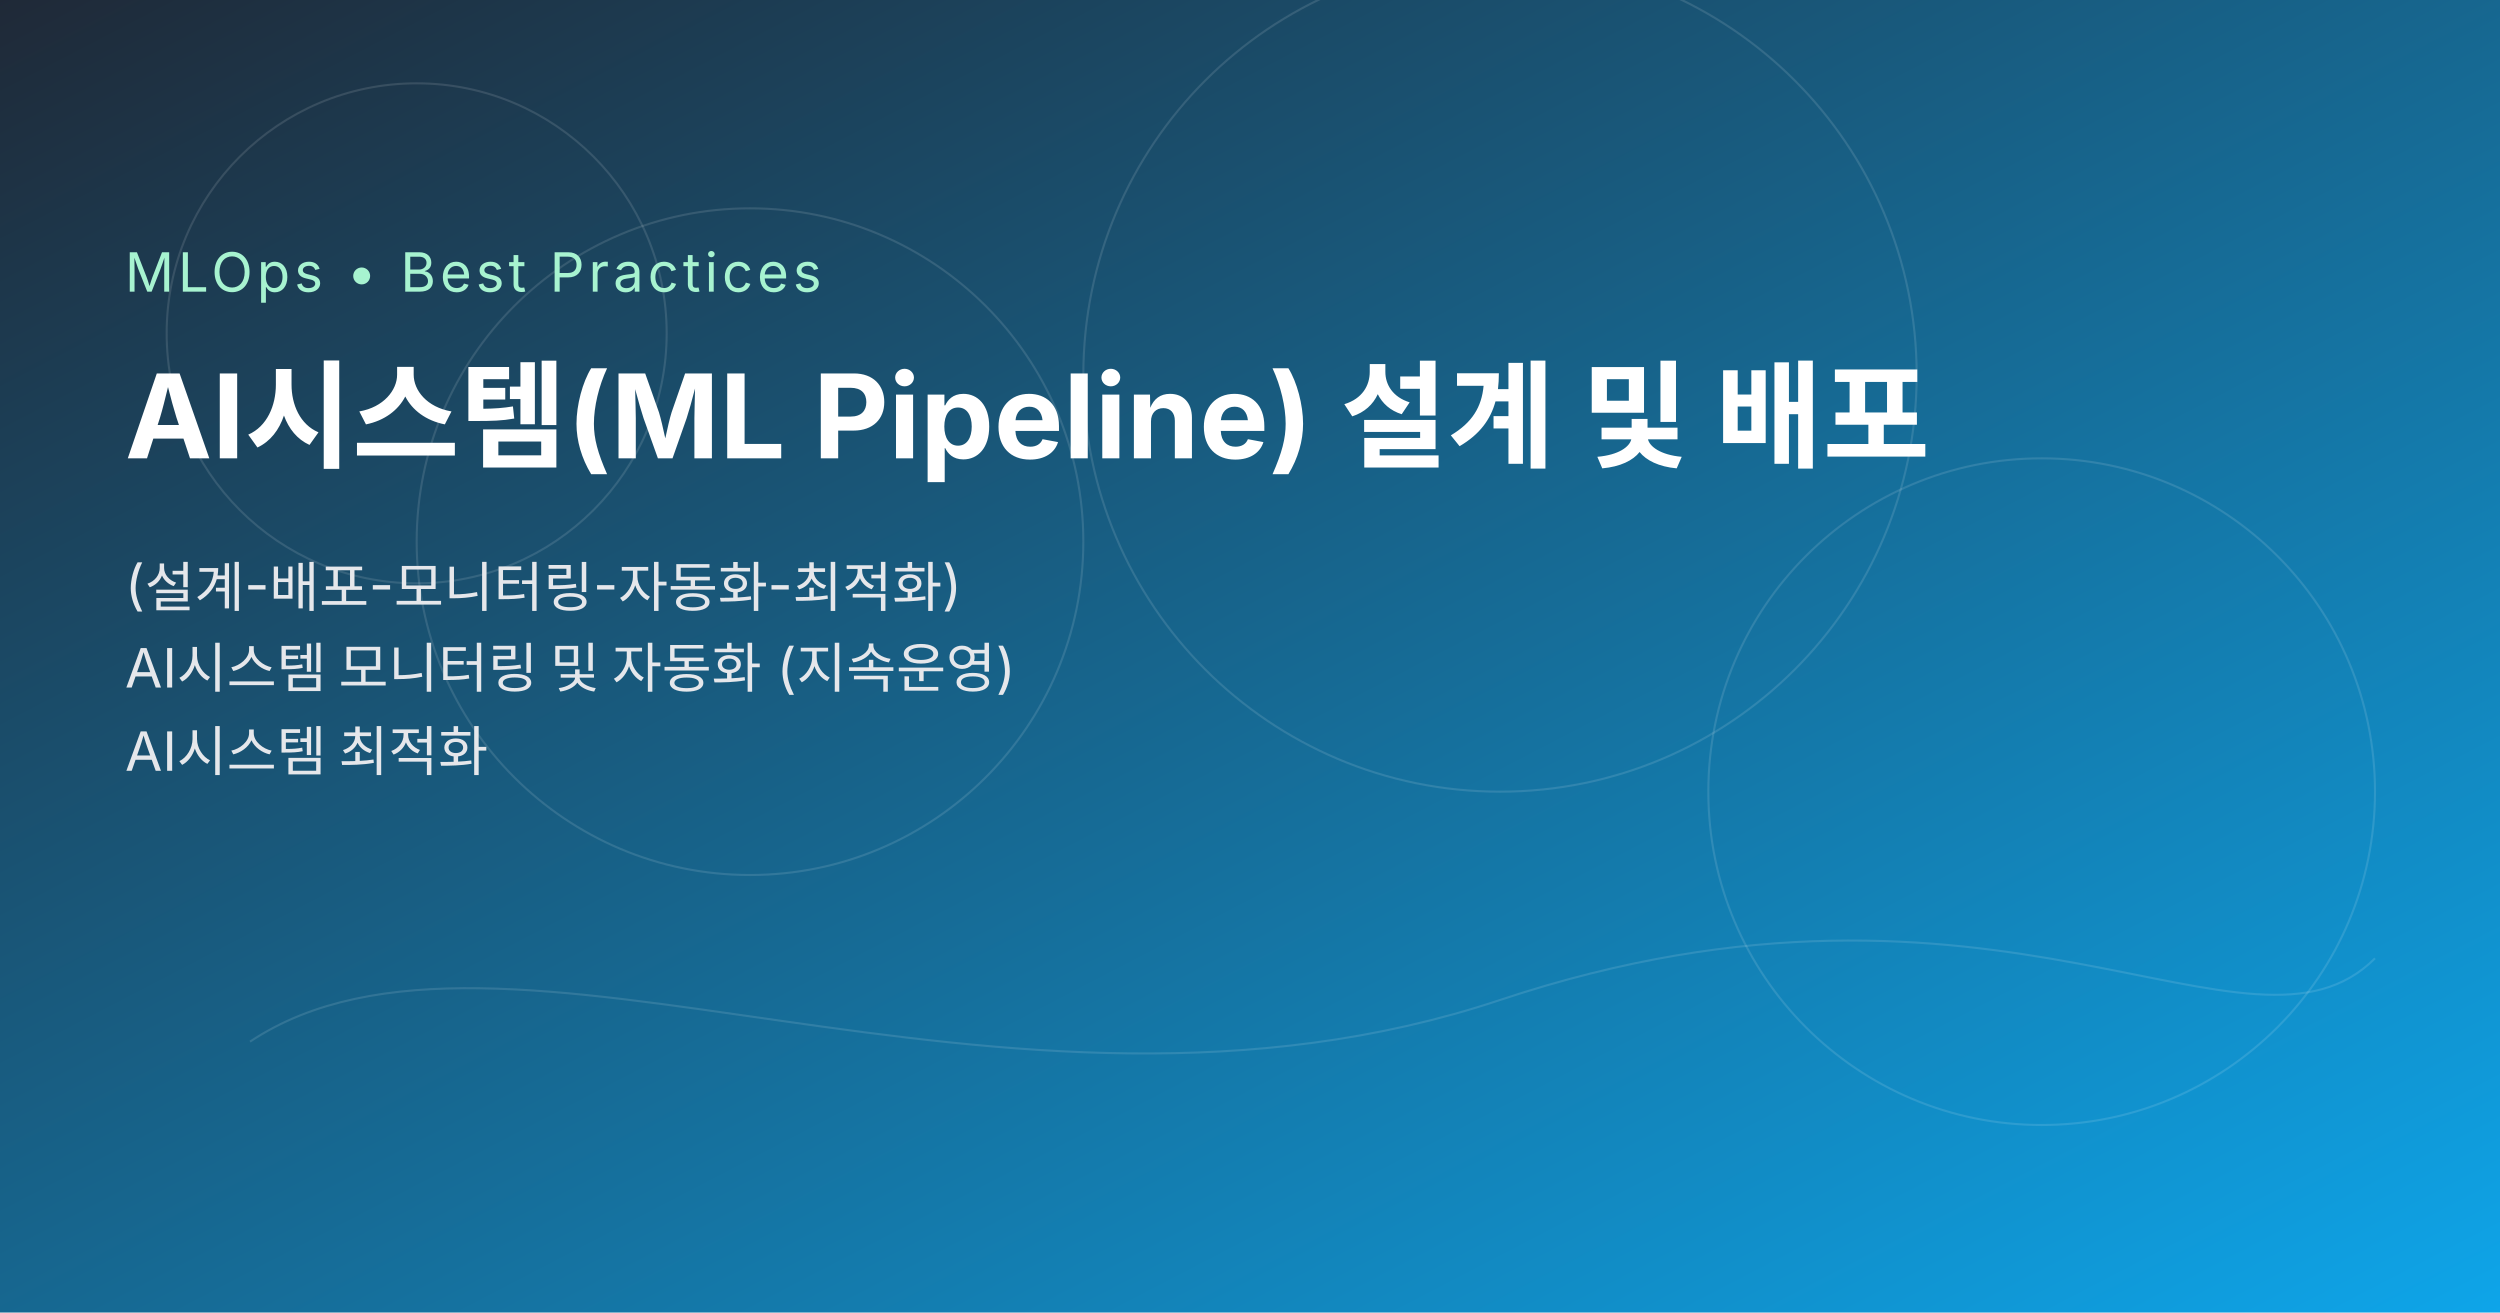
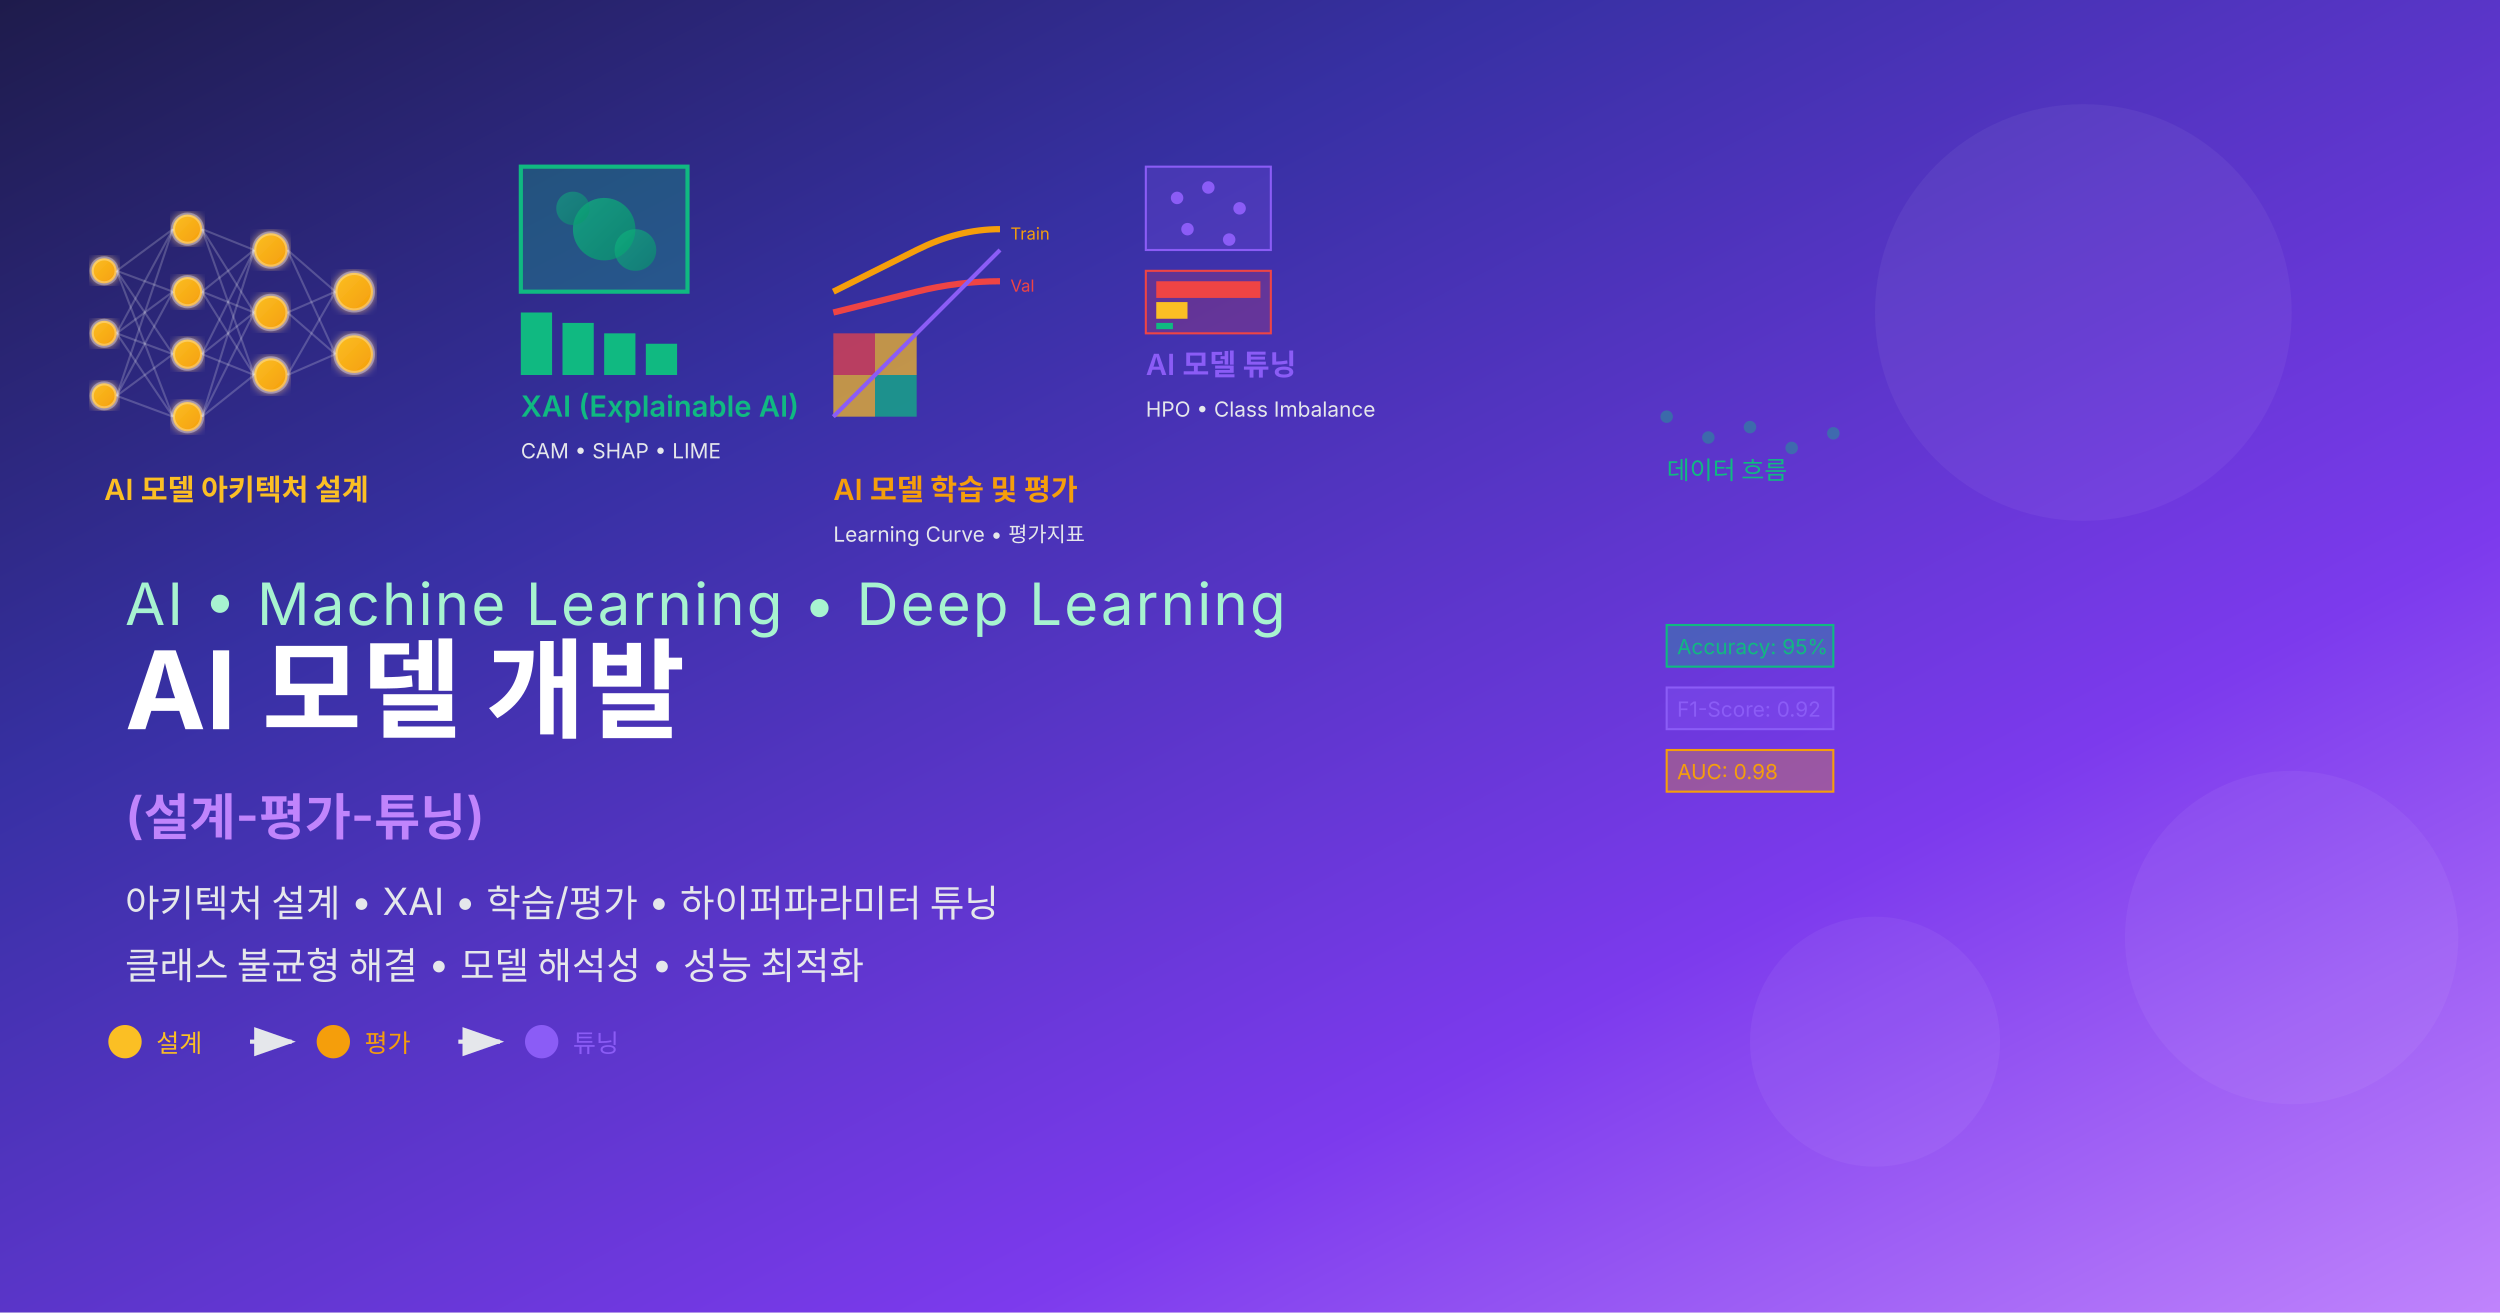
<svg xmlns="http://www.w3.org/2000/svg" width="1200" height="630" viewBox="0 0 1200 630">
  <defs>
-     <linearGradient id="g" x1="0" y1="0" x2="1" y2="1">
-       <stop offset="0%" stop-color="#1f2937" />
-       <stop offset="100%" stop-color="#0ea5e9" />
+     <linearGradient id="bg" x1="0" y1="0" x2="1" y2="1">
+       <stop offset="0%" stop-color="#1e1b4b" />
+       <stop offset="30%" stop-color="#3730a3" />
+       <stop offset="70%" stop-color="#7c3aed" />
+       <stop offset="100%" stop-color="#c084fc" />
    </linearGradient>
+     <linearGradient id="neural" x1="0" y1="0" x2="1" y2="1">
+       <stop offset="0%" stop-color="#fbbf24" />
+       <stop offset="100%" stop-color="#f59e0b" />
+     </linearGradient>
+     <linearGradient id="xai" x1="0" y1="0" x2="1" y2="1">
+       <stop offset="0%" stop-color="#10b981" />
+       <stop offset="100%" stop-color="#059669" />
+     </linearGradient>
+     <filter id="glow">
+       <feGaussianBlur stdDeviation="2" result="coloredBlur" />
+       <feMerge>
+         <feMergeNode in="coloredBlur" />
+         <feMergeNode in="SourceGraphic" />
+       </feMerge>
+     </filter>
  </defs>
-   <rect width="1200" height="630" fill="url(#g)" />
-   <g fill="none" stroke="rgba(255,255,255,0.12)">
-     <circle cx="200" cy="160" r="120" />
-     <circle cx="360" cy="260" r="160" />
-     <circle cx="720" cy="180" r="200" />
-     <circle cx="980" cy="380" r="160" />
-     <path d="M120 500 C 240 420, 480 560, 720 480 S 1080 520, 1140 460" />
+   <rect width="1200" height="630" fill="url(#bg)" />
+   <g transform="translate(50, 80)">
+     <g stroke="rgba(255,255,255,0.3)" stroke-width="2" fill="none">
+       <circle cx="0" cy="50" r="6" fill="url(#neural)" filter="url(#glow)" />
+       <circle cx="0" cy="80" r="6" fill="url(#neural)" filter="url(#glow)" />
+       <circle cx="0" cy="110" r="6" fill="url(#neural)" filter="url(#glow)" />
+       <circle cx="40" cy="30" r="7" fill="url(#neural)" filter="url(#glow)" />
+       <circle cx="40" cy="60" r="7" fill="url(#neural)" filter="url(#glow)" />
+       <circle cx="40" cy="90" r="7" fill="url(#neural)" filter="url(#glow)" />
+       <circle cx="40" cy="120" r="7" fill="url(#neural)" filter="url(#glow)" />
+       <circle cx="80" cy="40" r="8" fill="url(#neural)" filter="url(#glow)" />
+       <circle cx="80" cy="70" r="8" fill="url(#neural)" filter="url(#glow)" />
+       <circle cx="80" cy="100" r="8" fill="url(#neural)" filter="url(#glow)" />
+       <circle cx="120" cy="60" r="9" fill="url(#neural)" filter="url(#glow)" />
+       <circle cx="120" cy="90" r="9" fill="url(#neural)" filter="url(#glow)" />
+       <g stroke="rgba(255,255,255,0.2)" stroke-width="1">
+         <line x1="6" y1="50" x2="33" y2="30" />
+         <line x1="6" y1="50" x2="33" y2="60" />
+         <line x1="6" y1="50" x2="33" y2="90" />
+         <line x1="6" y1="50" x2="33" y2="120" />
+         <line x1="6" y1="80" x2="33" y2="30" />
+         <line x1="6" y1="80" x2="33" y2="60" />
+         <line x1="6" y1="80" x2="33" y2="90" />
+         <line x1="6" y1="80" x2="33" y2="120" />
+         <line x1="6" y1="110" x2="33" y2="30" />
+         <line x1="6" y1="110" x2="33" y2="60" />
+         <line x1="6" y1="110" x2="33" y2="90" />
+         <line x1="6" y1="110" x2="33" y2="120" />
+         <line x1="47" y1="30" x2="72" y2="40" />
+         <line x1="47" y1="30" x2="72" y2="70" />
+         <line x1="47" y1="30" x2="72" y2="100" />
+         <line x1="47" y1="60" x2="72" y2="40" />
+         <line x1="47" y1="60" x2="72" y2="70" />
+         <line x1="47" y1="60" x2="72" y2="100" />
+         <line x1="47" y1="90" x2="72" y2="40" />
+         <line x1="47" y1="90" x2="72" y2="70" />
+         <line x1="47" y1="90" x2="72" y2="100" />
+         <line x1="47" y1="120" x2="72" y2="40" />
+         <line x1="47" y1="120" x2="72" y2="70" />
+         <line x1="47" y1="120" x2="72" y2="100" />
+         <line x1="88" y1="40" x2="111" y2="60" />
+         <line x1="88" y1="40" x2="111" y2="90" />
+         <line x1="88" y1="70" x2="111" y2="60" />
+         <line x1="88" y1="70" x2="111" y2="90" />
+         <line x1="88" y1="100" x2="111" y2="60" />
+         <line x1="88" y1="100" x2="111" y2="90" />
+       </g>
+     </g>
+     <text x="0" y="160" font-family="Inter, sans-serif" font-size="14" fill="#fbbf24" font-weight="600">AI 모델 아키텍처 설계</text>
  </g>
-   <text x="60" y="140" font-family="Inter,Segoe UI,Helvetica,Arial,sans-serif" font-size="26" fill="#a7f3d0" letter-spacing="2">MLOps • Best Practices</text>
-   <text x="60" y="220" font-family="Inter,Segoe UI,Helvetica,Arial,sans-serif" font-size="56" font-weight="700" fill="#ffffff">AI시스템(ML Pipeline) 설계 및 배포</text>
-   <text x="60" y="290" font-family="Inter,Segoe UI,Helvetica,Arial,sans-serif" font-size="26" fill="#e5e7eb">(설계-배포-모니터링-자동화-최적화)</text>
-   <text x="60" y="330" font-family="Inter,Segoe UI,Helvetica,Arial,sans-serif" font-size="26" fill="#e5e7eb">AI시스템 모니터링 및 자동화 (지속운영)</text>
-   <text x="60" y="370" font-family="Inter,Segoe UI,Helvetica,Arial,sans-serif" font-size="26" fill="#e5e7eb">AI시스템 최적화</text>
+   <g transform="translate(250, 80)">
+     <rect x="0" y="0" width="80" height="60" fill="rgba(16, 185, 129, 0.3)" stroke="#10b981" stroke-width="2" />
+     <circle cx="40" cy="30" r="15" fill="url(#xai)" opacity="0.7" />
+     <circle cx="25" cy="20" r="8" fill="url(#xai)" opacity="0.5" />
+     <circle cx="55" cy="40" r="10" fill="url(#xai)" opacity="0.6" />
+     <g transform="translate(0, 70)">
+       <rect x="0" y="0" width="15" height="30" fill="#10b981" />
+       <rect x="20" y="5" width="15" height="25" fill="#10b981" />
+       <rect x="40" y="10" width="15" height="20" fill="#10b981" />
+       <rect x="60" y="15" width="15" height="15" fill="#10b981" />
+     </g>
+     <text x="0" y="120" font-family="Inter, sans-serif" font-size="14" fill="#10b981" font-weight="600">XAI (Explainable AI)</text>
+     <text x="0" y="140" font-family="Inter, sans-serif" font-size="10" fill="#e5e7eb">CAM • SHAP • LIME</text>
+   </g>
+   <g transform="translate(400, 80)">
+     <path d="M0 60 Q 20 50, 40 40 T 80 30" stroke="#f59e0b" stroke-width="3" fill="none" />
+     <path d="M0 70 Q 20 65, 40 60 T 80 55" stroke="#ef4444" stroke-width="3" fill="none" />
+     <text x="85" y="35" font-family="Inter, sans-serif" font-size="8" fill="#f59e0b">Train</text>
+     <text x="85" y="60" font-family="Inter, sans-serif" font-size="8" fill="#ef4444">Val</text>
+     <g transform="translate(0, 80)">
+       <rect x="0" y="0" width="20" height="20" fill="#ef4444" opacity="0.7" />
+       <rect x="20" y="0" width="20" height="20" fill="#fbbf24" opacity="0.7" />
+       <rect x="0" y="20" width="20" height="20" fill="#fbbf24" opacity="0.7" />
+       <rect x="20" y="20" width="20" height="20" fill="#10b981" opacity="0.7" />
+     </g>
+     <path d="M0 120 Q 20 100, 40 80 T 80 40" stroke="#8b5cf6" stroke-width="2" fill="none" />
+     <text x="0" y="160" font-family="Inter, sans-serif" font-size="14" fill="#f59e0b" font-weight="600">AI 모델 학습 및 평가</text>
+     <text x="0" y="180" font-family="Inter, sans-serif" font-size="10" fill="#e5e7eb">Learning Curve • 평가지표</text>
+   </g>
+   <g transform="translate(550, 80)">
+     <g transform="translate(0, 0)">
+       <rect x="0" y="0" width="60" height="40" fill="rgba(139, 92, 246, 0.2)" stroke="#8b5cf6" stroke-width="1" />
+       <circle cx="15" cy="15" r="3" fill="#8b5cf6" />
+       <circle cx="30" cy="10" r="3" fill="#8b5cf6" />
+       <circle cx="45" cy="20" r="3" fill="#8b5cf6" />
+       <circle cx="20" cy="30" r="3" fill="#8b5cf6" />
+       <circle cx="40" cy="35" r="3" fill="#8b5cf6" />
+     </g>
+     <g transform="translate(0, 50)">
+       <rect x="0" y="0" width="60" height="30" fill="rgba(239, 68, 68, 0.2)" stroke="#ef4444" stroke-width="1" />
+       <rect x="5" y="5" width="50" height="8" fill="#ef4444" />
+       <rect x="5" y="15" width="15" height="8" fill="#fbbf24" />
+       <rect x="5" y="25" width="8" height="3" fill="#10b981" />
+     </g>
+     <text x="0" y="100" font-family="Inter, sans-serif" font-size="14" fill="#8b5cf6" font-weight="600">AI 모델 튜닝</text>
+     <text x="0" y="120" font-family="Inter, sans-serif" font-size="10" fill="#e5e7eb">HPO • Class Imbalance</text>
+   </g>
+   <text x="60" y="300" font-family="Inter, Segoe UI, Helvetica, Arial, sans-serif" font-size="28" fill="#a7f3d0" letter-spacing="1">AI • Machine Learning • Deep Learning</text>
+   <text x="60" y="350" font-family="Inter, Segoe UI, Helvetica, Arial, sans-serif" font-size="52" font-weight="700" fill="#ffffff">AI 모델 개발</text>
+   <text x="60" y="400" font-family="Inter, Segoe UI, Helvetica, Arial, sans-serif" font-size="24" fill="#c084fc" font-weight="600">(설계-평가-튜닝)</text>
+   <text x="60" y="440" font-family="Inter, Segoe UI, Helvetica, Arial, sans-serif" font-size="18" fill="#e5e7eb">아키텍처 설계 • XAI • 학습/평가 • 하이퍼파라미터 튜닝</text>
+   <text x="60" y="470" font-family="Inter, Segoe UI, Helvetica, Arial, sans-serif" font-size="18" fill="#e5e7eb">클래스 불균형 해결 • 모델 해석성 • 성능 최적화</text>
+   <g transform="translate(60, 500)">
+     <circle cx="0" cy="0" r="8" fill="#fbbf24" />
+     <text x="15" y="5" font-family="Inter, sans-serif" font-size="12" fill="#fbbf24">설계</text>
+     <path d="M60 0 L80 0" stroke="#e5e7eb" stroke-width="2" marker-end="url(#arrowhead)" />
+     <circle cx="100" cy="0" r="8" fill="#f59e0b" />
+     <text x="115" y="5" font-family="Inter, sans-serif" font-size="12" fill="#f59e0b">평가</text>
+     <path d="M160 0 L180 0" stroke="#e5e7eb" stroke-width="2" marker-end="url(#arrowhead)" />
+     <circle cx="200" cy="0" r="8" fill="#8b5cf6" />
+     <text x="215" y="5" font-family="Inter, sans-serif" font-size="12" fill="#8b5cf6">튜닝</text>
+   </g>
+   <g fill="rgba(255,255,255,0.05)">
+     <circle cx="1000" cy="150" r="100" />
+     <circle cx="1100" cy="450" r="80" />
+     <circle cx="900" cy="500" r="60" />
+   </g>
+   <g transform="translate(800, 200)">
+     <g fill="rgba(16, 185, 129, 0.4)">
+       <circle cx="0" cy="0" r="3" />
+       <circle cx="20" cy="10" r="3" />
+       <circle cx="40" cy="5" r="3" />
+       <circle cx="60" cy="15" r="3" />
+       <circle cx="80" cy="8" r="3" />
+     </g>
+     <text x="0" y="30" font-family="Inter, sans-serif" font-size="12" fill="#10b981">데이터 흐름</text>
+   </g>
+   <g transform="translate(800, 300)">
+     <rect x="0" y="0" width="80" height="20" fill="rgba(16, 185, 129, 0.3)" stroke="#10b981" stroke-width="1" />
+     <text x="5" y="14" font-family="Inter, sans-serif" font-size="10" fill="#10b981">Accuracy: 95%</text>
+     <rect x="0" y="30" width="80" height="20" fill="rgba(139, 92, 246, 0.3)" stroke="#8b5cf6" stroke-width="1" />
+     <text x="5" y="44" font-family="Inter, sans-serif" font-size="10" fill="#8b5cf6">F1-Score: 0.92</text>
+     <rect x="0" y="60" width="80" height="20" fill="rgba(245, 158, 11, 0.3)" stroke="#f59e0b" stroke-width="1" />
+     <text x="5" y="74" font-family="Inter, sans-serif" font-size="10" fill="#f59e0b">AUC: 0.98</text>
+   </g>
+   <defs>
+     <marker id="arrowhead" markerWidth="10" markerHeight="7" refX="9" refY="3.5" orient="auto">
+       <polygon points="0 0, 10 3.5, 0 7" fill="#e5e7eb" />
+     </marker>
+   </defs>
</svg>
